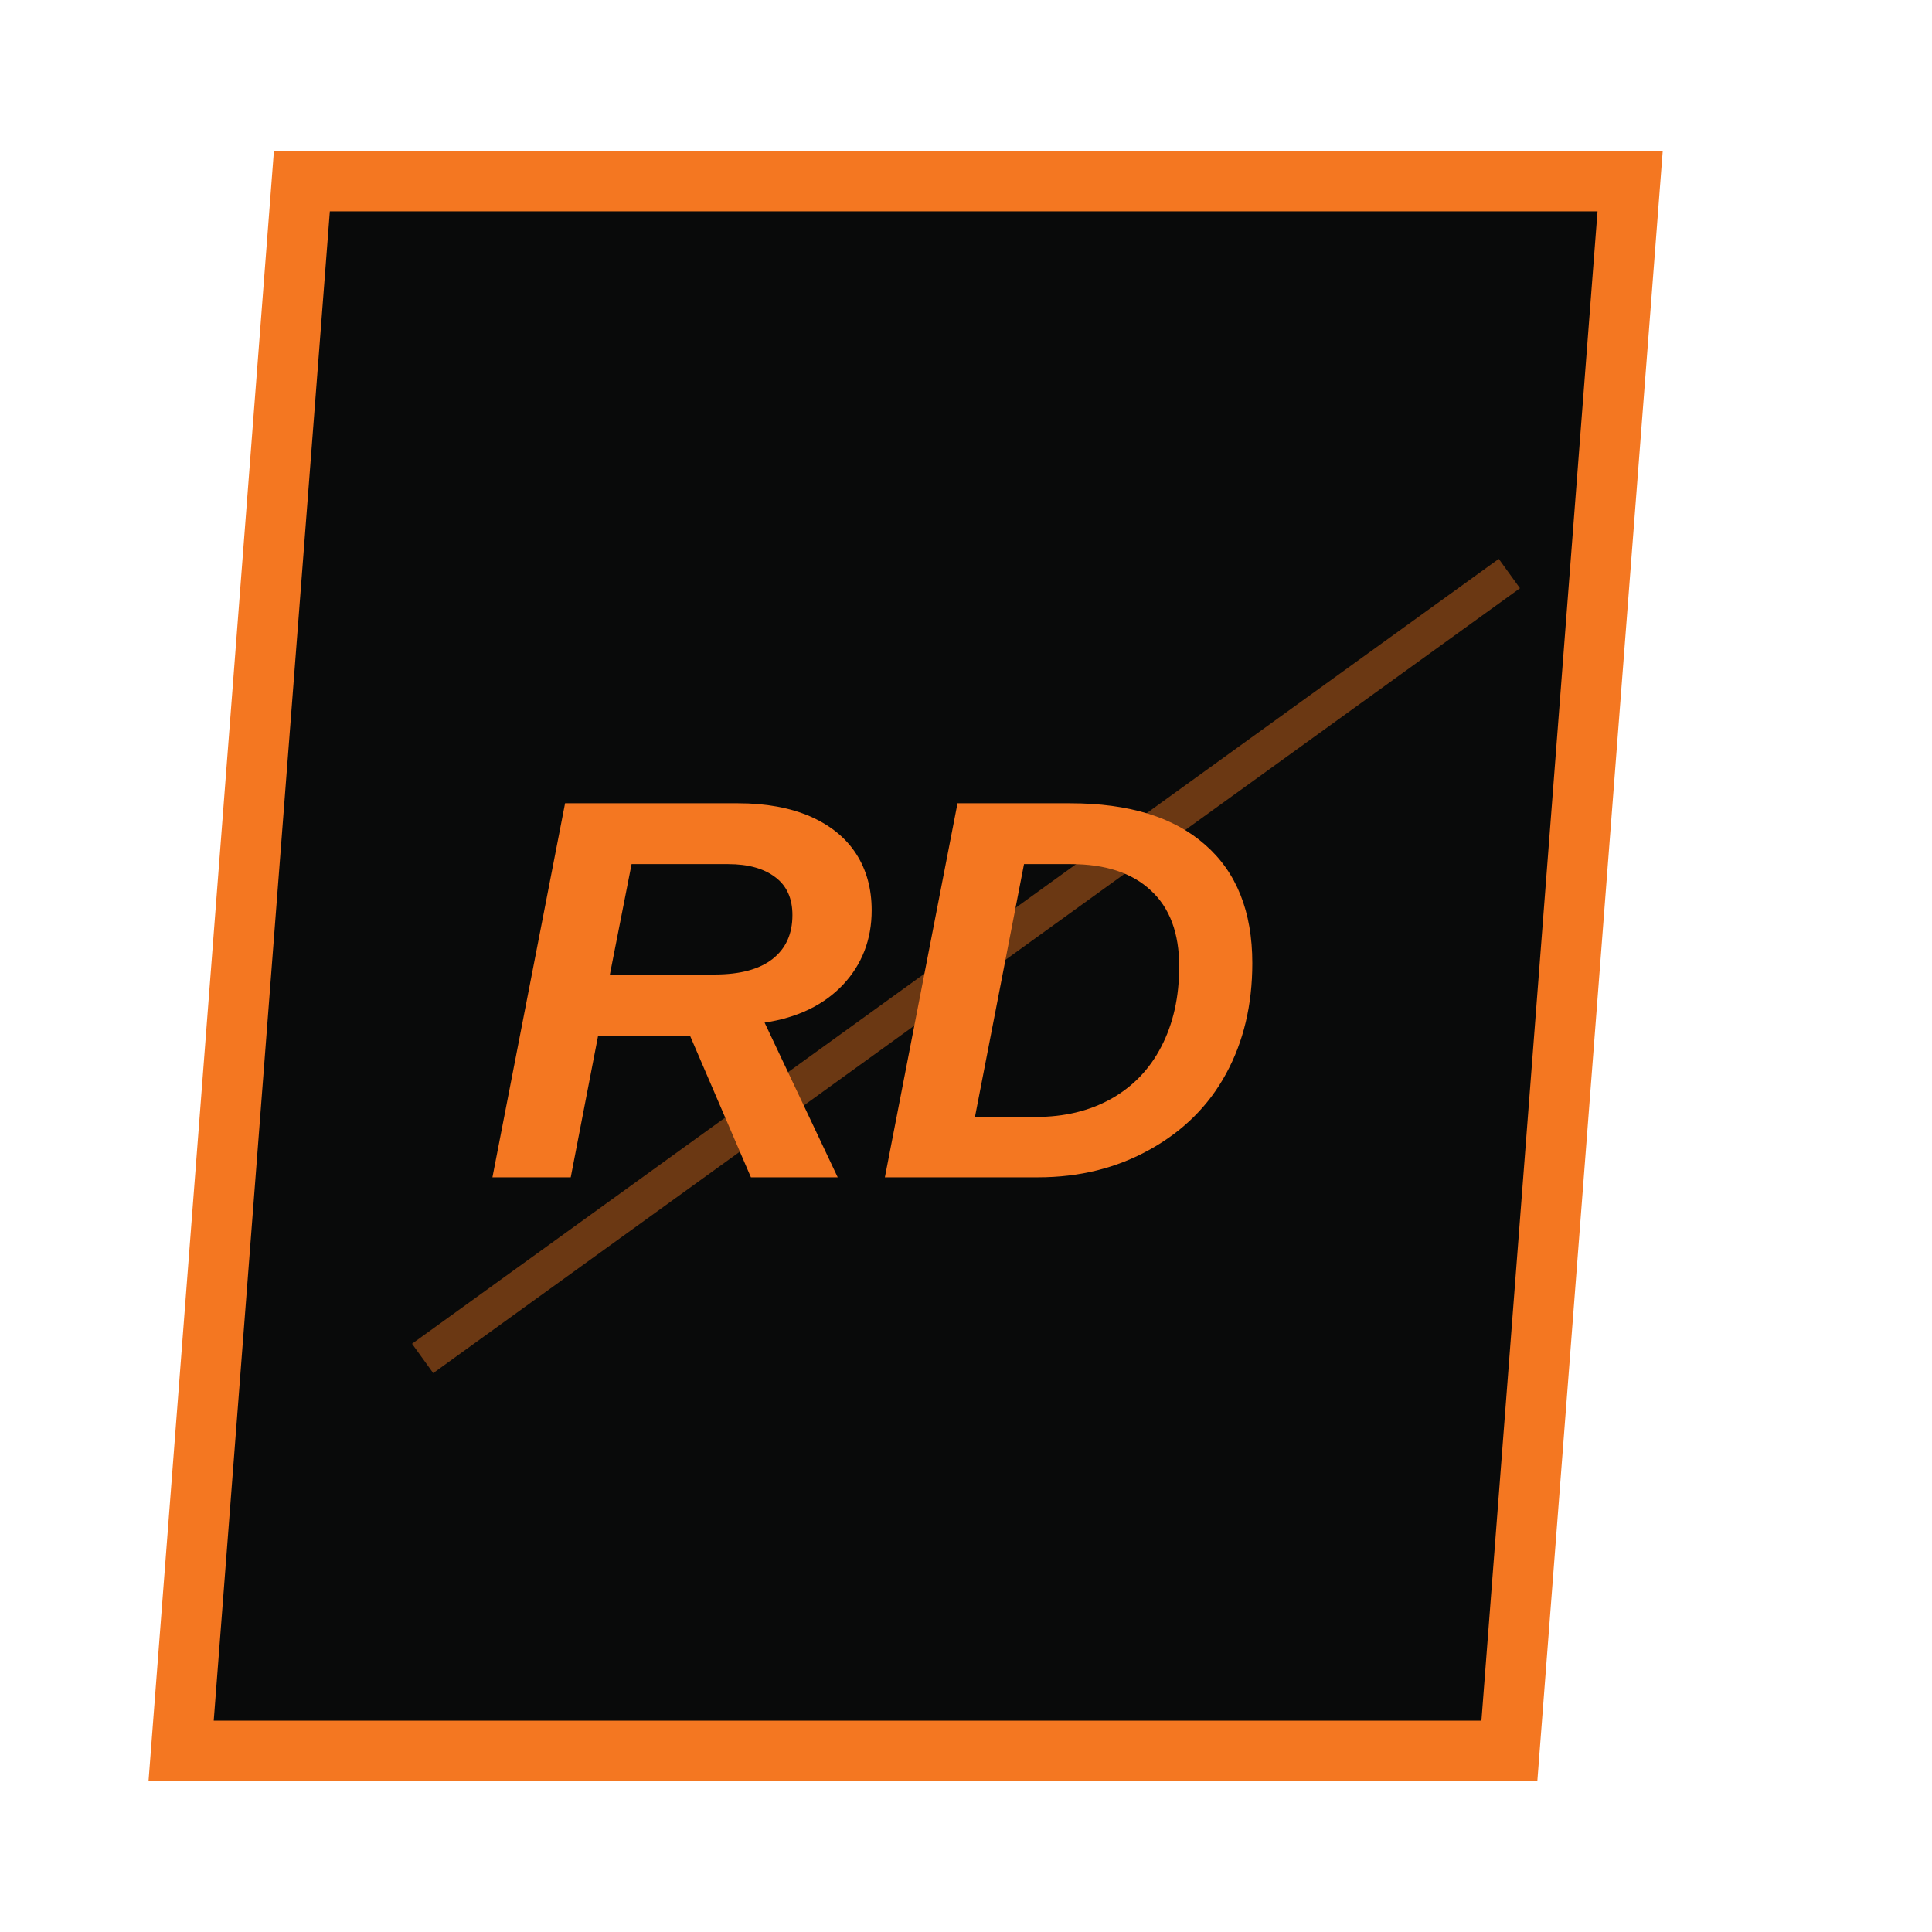
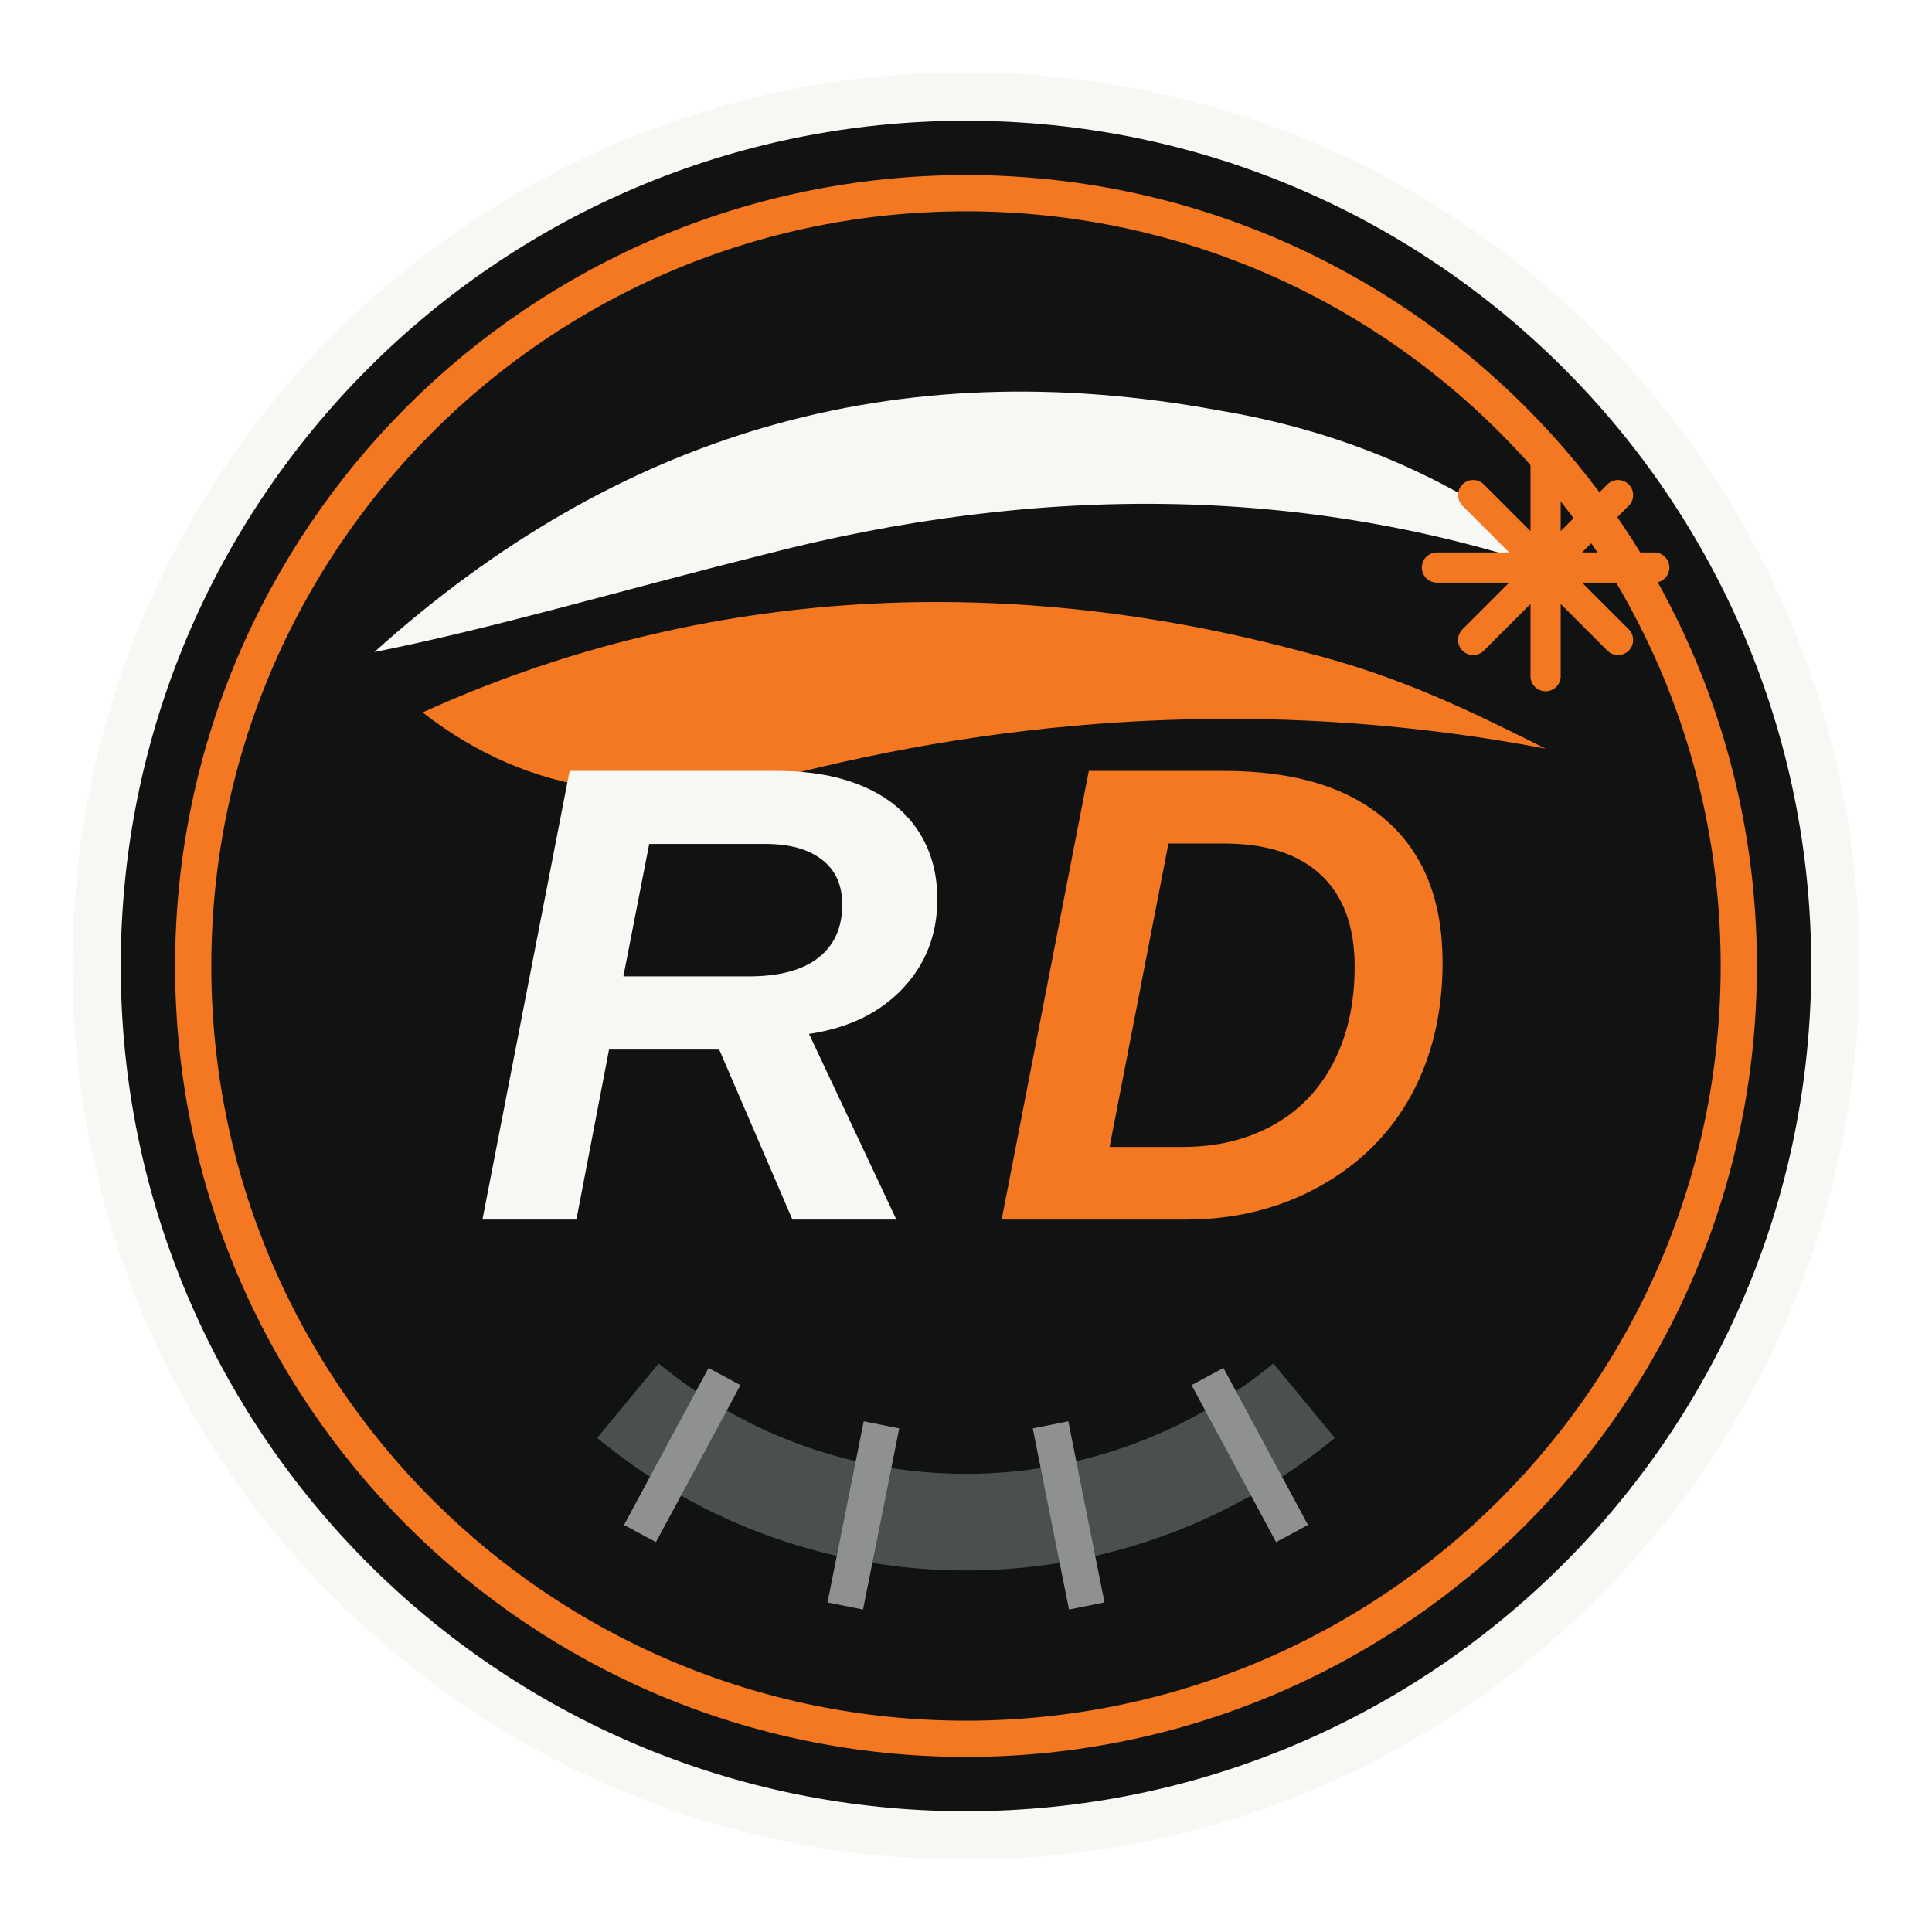
- <svg xmlns="http://www.w3.org/2000/svg" viewBox="0 0 64 64">
-   <path d="M10 6h44l-4 52H6z" fill="#090a0a" stroke="#f47721" stroke-width="2" />
-   <path d="M14 45 50 19" fill="none" stroke="#f47721" stroke-opacity=".42" stroke-width="1.2" />
-   <text x="16" y="39" fill="#f47721" font-family="Arial,Helvetica,sans-serif" font-size="18" font-style="italic" font-weight="900">RD</text>
+ <svg xmlns="http://www.w3.org/2000/svg" viewBox="0 0 160 160" role="img" aria-labelledby="t">
+   <circle cx="80" cy="80" r="72" fill="#111212" stroke="#f7f7f4" stroke-width="4" />
+   <circle cx="80" cy="80" r="64" fill="none" stroke="#f47721" stroke-width="3" />
+   <path d="M31 54c20-18 43-25 70-20 12 2 22 7 30 14-22-8-45-8-68-2-12 3-22 6-32 8Z" fill="#f7f7f4" />
+   <path d="M35 59c22-10 47-12 73-5 8 2 14 5 20 8-21-4-42-3-62 2-12 3-22 2-31-5Z" fill="#f47721" />
+   <text x="39" y="101" fill="#f7f7f4" font-family="Arial,Helvetica,sans-serif" font-size="54" font-weight="900" font-style="italic" letter-spacing="-5">R</text>
+   <text x="82" y="101" fill="#f47721" font-family="Arial,Helvetica,sans-serif" font-size="54" font-weight="900" font-style="italic" letter-spacing="-5">D</text>
+   <path d="M52 116a44 44 0 0 0 56 0" fill="none" stroke="#4c504d" stroke-width="8" />
+   <path d="M60 114l-7 13M73 118l-3 15M87 118l3 15M100 114l7 13" stroke="#8f918e" stroke-width="3" />
+   <path d="M128 38v18M119 47h18M122 41l12 12M134 41l-12 12" stroke="#f47721" stroke-width="2.5" stroke-linecap="round" />
</svg>
